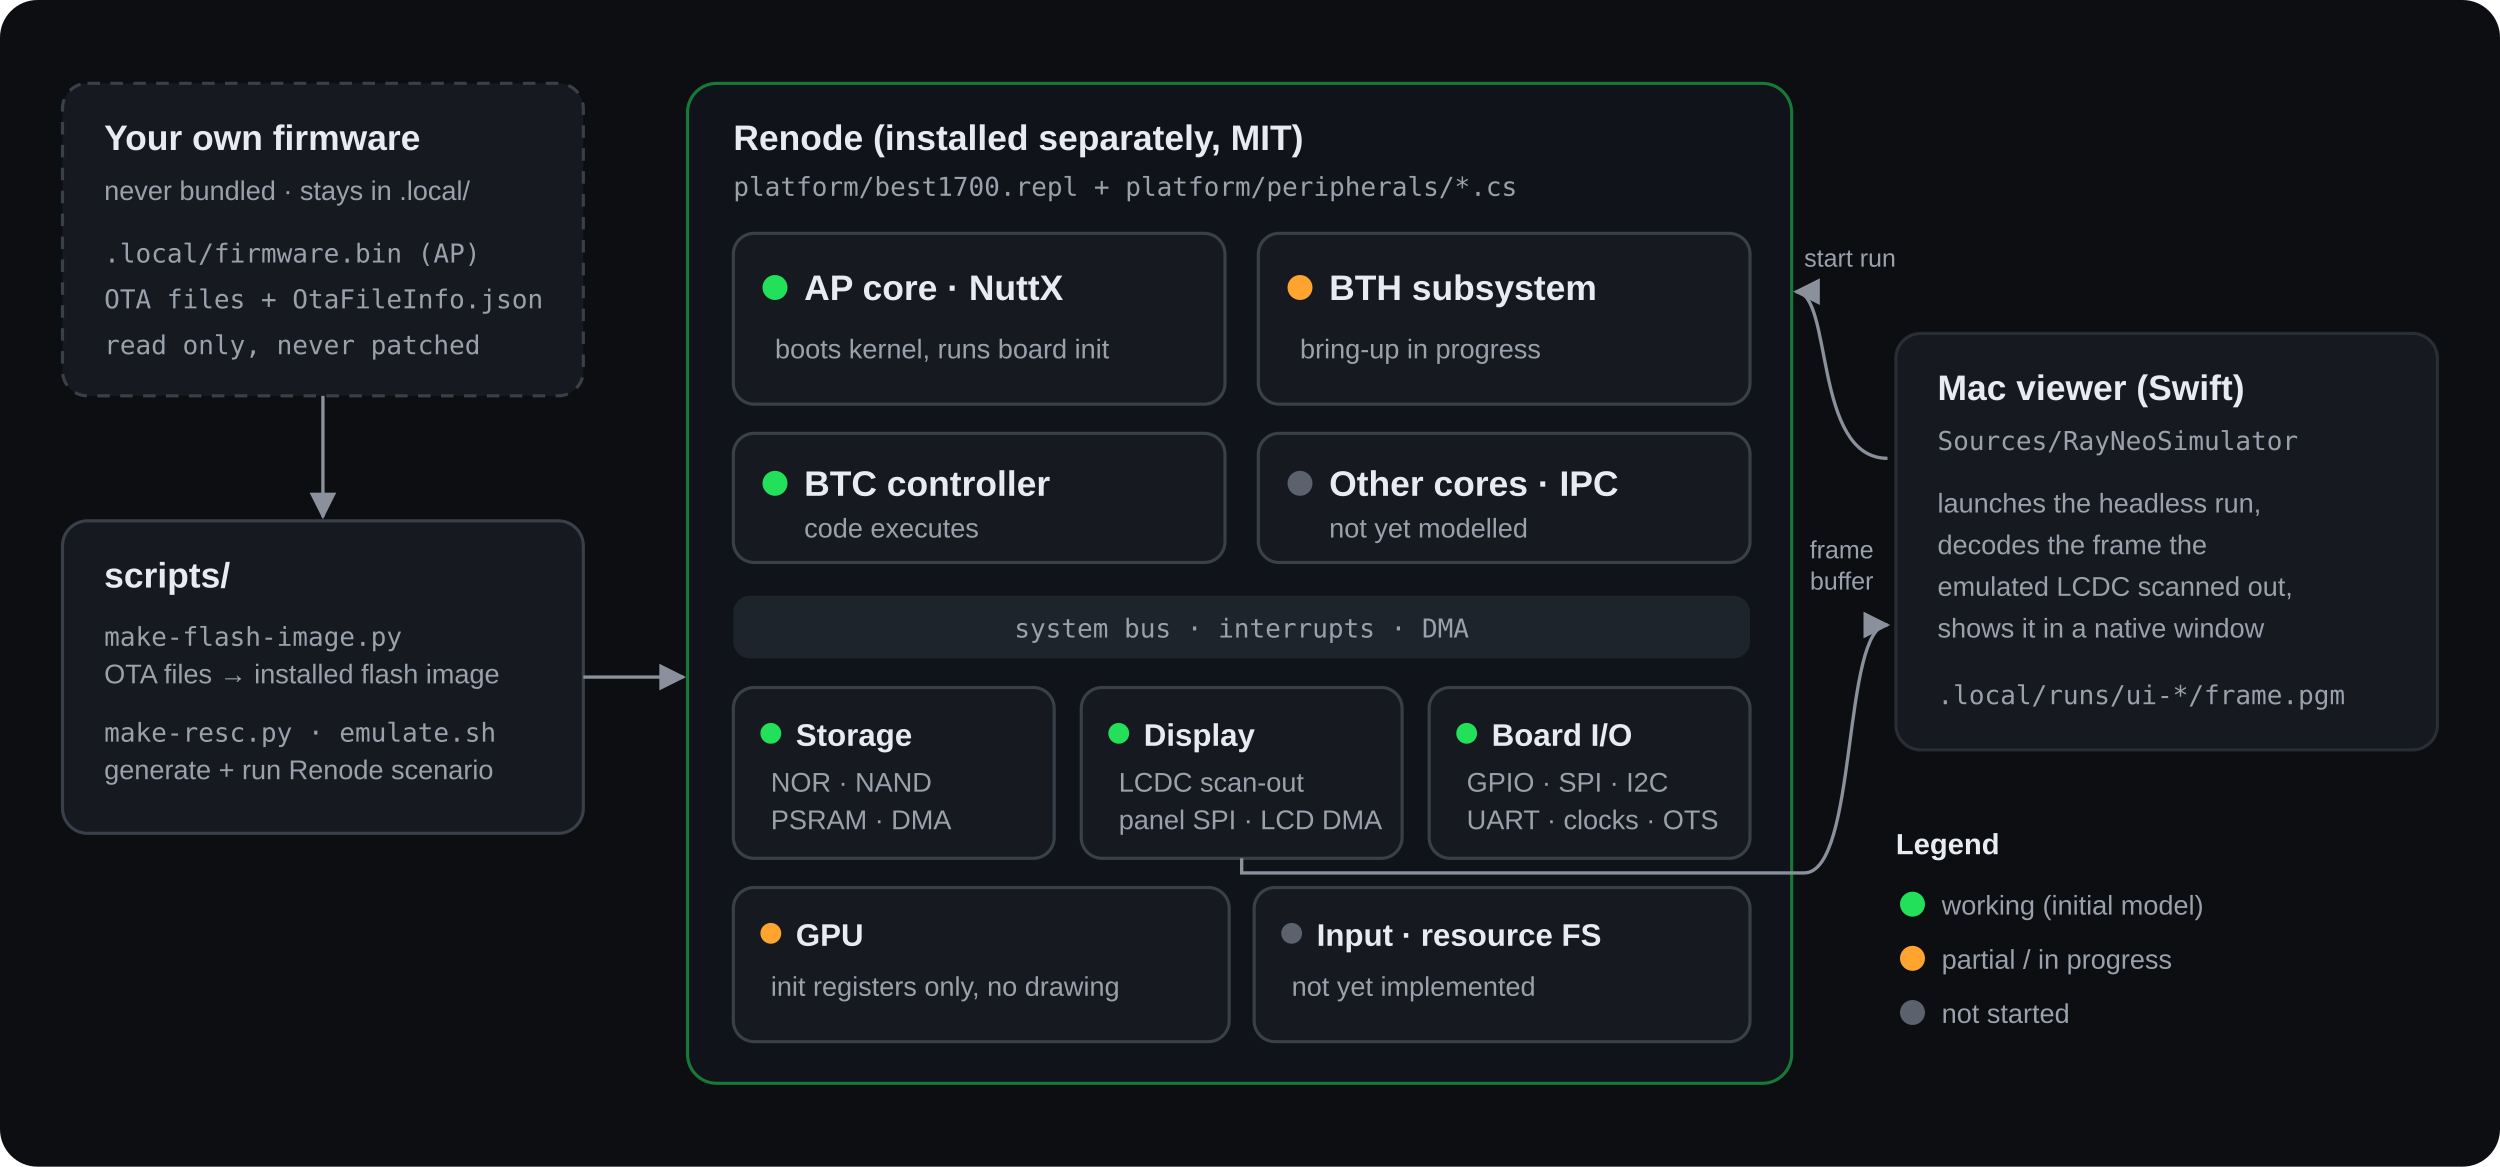
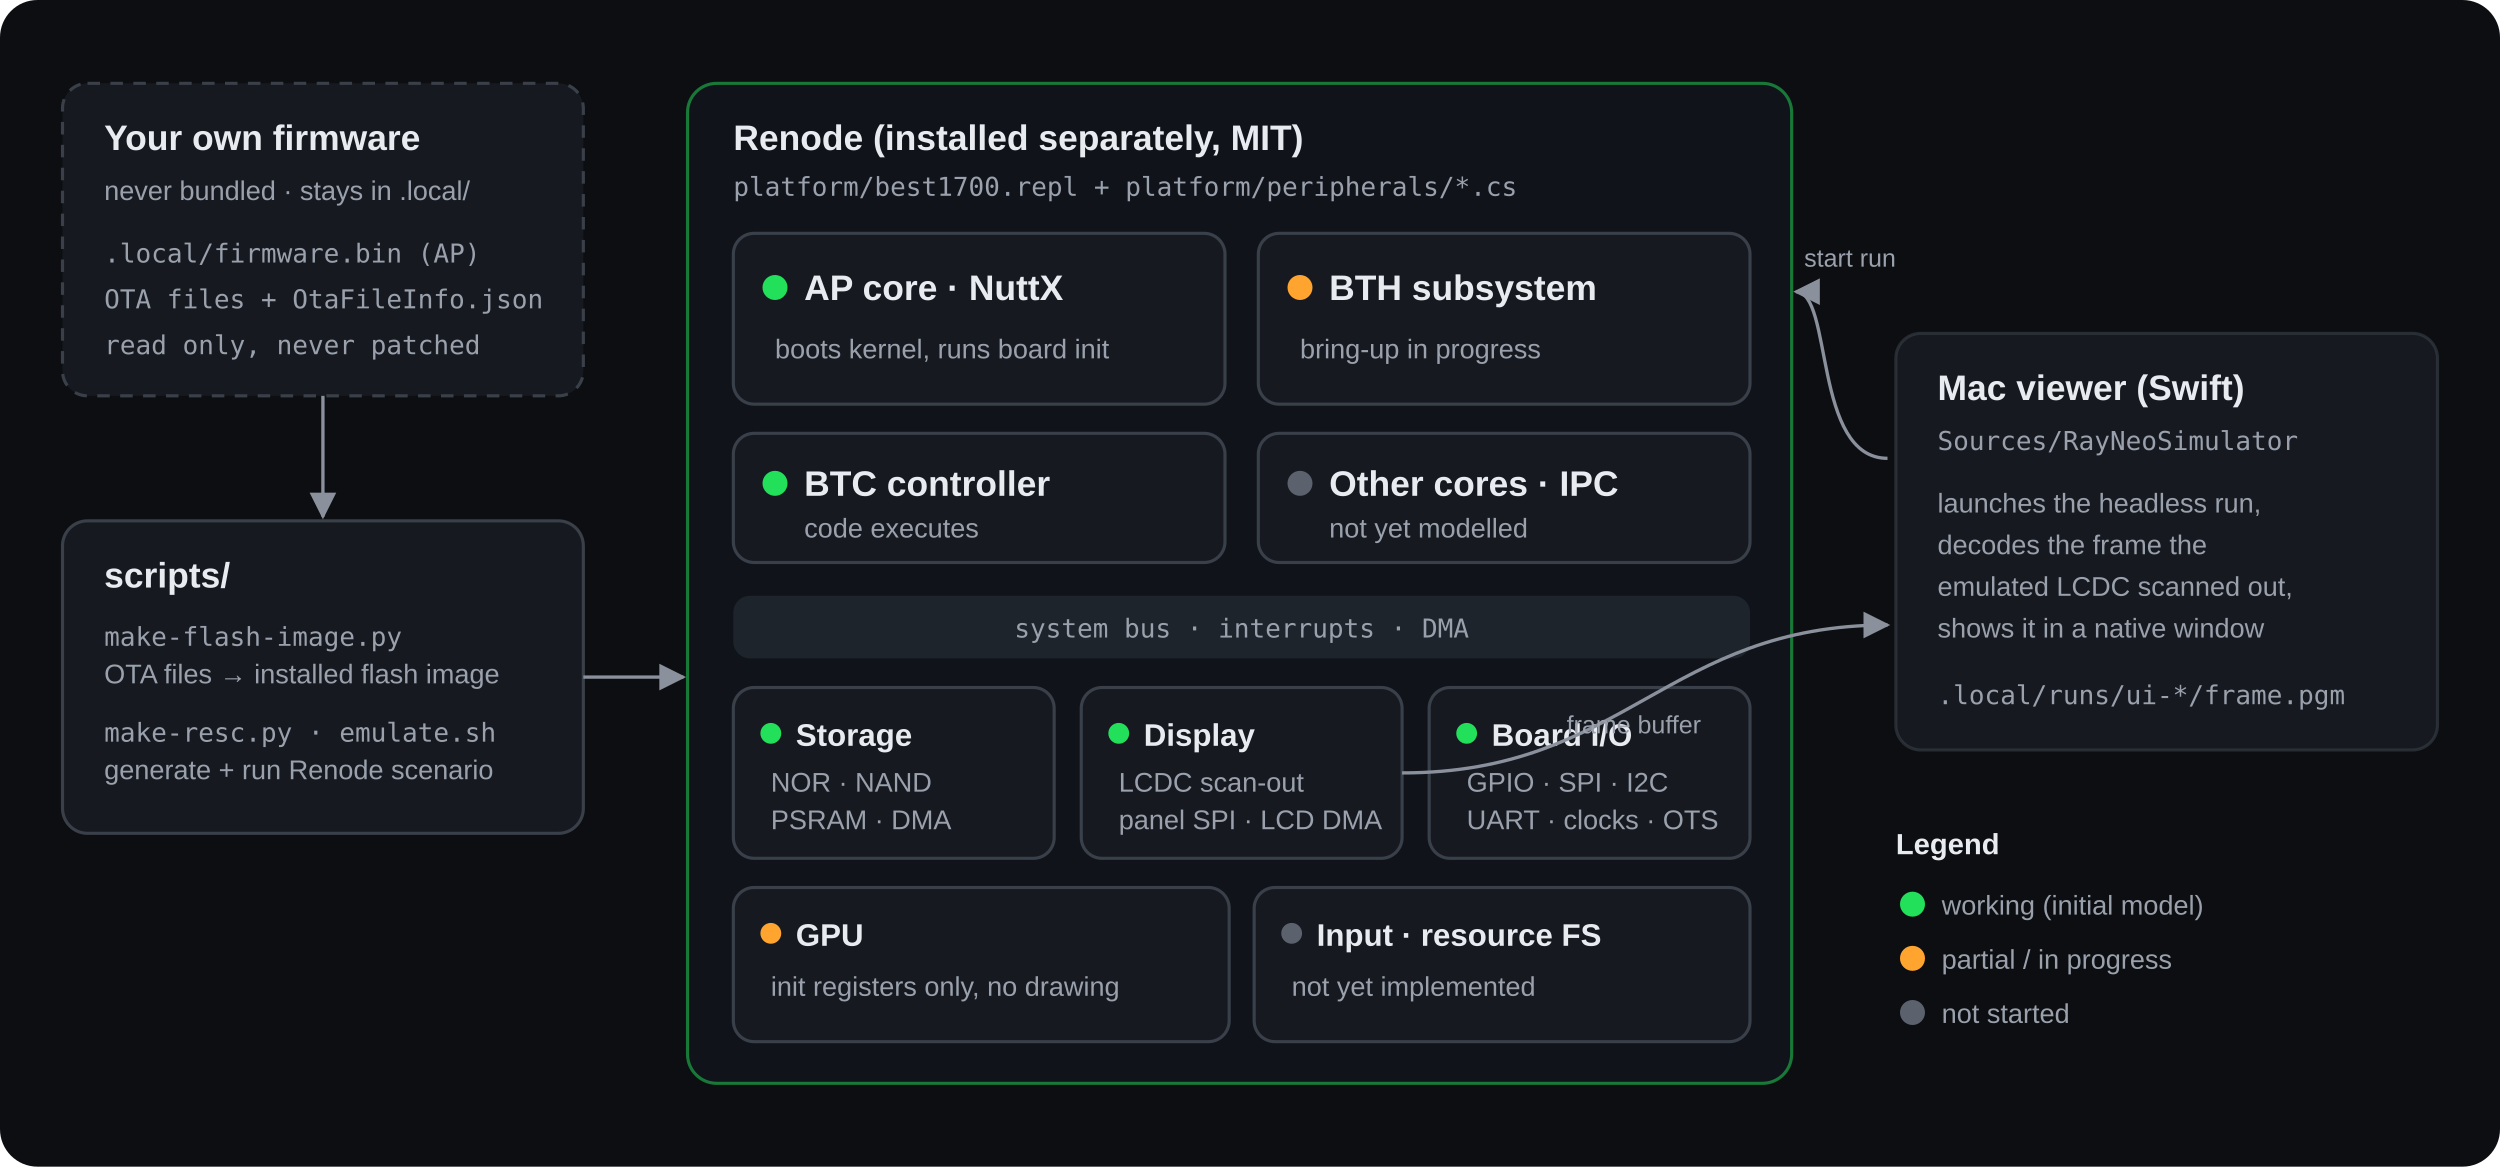
<svg xmlns="http://www.w3.org/2000/svg" width="1200" height="560" viewBox="0 0 1200 560" font-family="-apple-system, BlinkMacSystemFont, 'Segoe UI', 'Helvetica Neue', Arial, sans-serif">
  <defs>
    <marker id="ar" viewBox="0 0 10 10" refX="9" refY="5" markerWidth="8" markerHeight="8" orient="auto-start-reverse">
      <path d="M0 0 L10 5 L0 10 z" fill="#8A919C" />
    </marker>
    <style>
.box{fill:#161A20;stroke:#3A4049;stroke-width:1.5}
.t{fill:#E8EBF0;font-size:17px;font-weight:600}
.s{fill:#9AA1AC;font-size:13px}
.m{fill:#9AA1AC;font-size:12.5px;font-family:ui-monospace,SFMono-Regular,Menlo,Consolas,monospace}
.ok{fill:#22E05A}.wip{fill:#FFA42E}.no{fill:#5B626D}
.l{stroke:#8A919C;stroke-width:1.6;fill:none}
</style>
  </defs>
  <rect width="1200" height="560" rx="18" fill="#0C0E11" />
  <rect class="box" x="30" y="40" width="250" height="150" rx="12" stroke-dasharray="6 5" />
  <text class="t" x="50" y="72">Your own firmware</text>
  <text class="s" x="50" y="96">never bundled · stays in .local/</text>
  <text class="m" x="50" y="126">.local/firmware.bin (AP)</text>
  <text class="m" x="50" y="148">OTA files + OtaFileInfo.json</text>
  <text class="m" x="50" y="170">read only, never patched</text>
  <rect class="box" x="30" y="250" width="250" height="150" rx="12" />
  <text class="t" x="50" y="282">scripts/</text>
  <text class="m" x="50" y="310">make-flash-image.py</text>
  <text class="s" x="50" y="328">OTA files → installed flash image</text>
  <text class="m" x="50" y="356">make-resc.py · emulate.sh</text>
  <text class="s" x="50" y="374">generate + run Renode scenario</text>
  <path class="l" d="M155 190 V248" marker-end="url(#ar)" />
  <rect x="330" y="40" width="530" height="480" rx="14" fill="#10141A" stroke="#22E05A" stroke-opacity=".5" stroke-width="1.5" />
  <text class="t" x="352" y="72">Renode (installed separately, MIT)</text>
  <text class="m" x="352" y="94">platform/best1700.repl + platform/peripherals/*.cs</text>
  <rect class="box" x="352" y="112" width="236" height="82" rx="10" />
  <circle class="ok" cx="372" cy="138" r="6" />
  <text class="t" x="386" y="144">AP core · NuttX</text>
  <text class="s" x="372" y="172">boots kernel, runs board init</text>
  <rect class="box" x="604" y="112" width="236" height="82" rx="10" />
  <circle class="wip" cx="624" cy="138" r="6" />
  <text class="t" x="638" y="144">BTH subsystem</text>
  <text class="s" x="624" y="172">bring-up in progress</text>
  <rect class="box" x="352" y="208" width="236" height="62" rx="10" />
  <circle class="ok" cx="372" cy="232" r="6" />
  <text class="t" x="386" y="238">BTC controller</text>
  <text class="s" x="386" y="258">code executes</text>
  <rect class="box" x="604" y="208" width="236" height="62" rx="10" />
  <circle class="no" cx="624" cy="232" r="6" />
  <text class="t" x="638" y="238">Other cores · IPC</text>
  <text class="s" x="638" y="258">not yet modelled</text>
  <rect x="352" y="286" width="488" height="30" rx="8" fill="#1E242C" />
  <text class="m" x="596" y="306" text-anchor="middle">system bus · interrupts · DMA</text>
  <g>
    <rect class="box" x="352" y="330" width="154" height="82" rx="10" />
    <circle class="ok" cx="370" cy="352" r="5" />
    <text class="t" x="382" y="358" style="font-size:15px">Storage</text>
    <text class="s" x="370" y="380">NOR · NAND</text>
    <text class="s" x="370" y="398">PSRAM · DMA</text>
    <rect class="box" x="519" y="330" width="154" height="82" rx="10" />
    <circle class="ok" cx="537" cy="352" r="5" />
    <text class="t" x="549" y="358" style="font-size:15px">Display</text>
    <text class="s" x="537" y="380">LCDC scan-out</text>
    <text class="s" x="537" y="398">panel SPI · LCD DMA</text>
    <rect class="box" x="686" y="330" width="154" height="82" rx="10" />
    <circle class="ok" cx="704" cy="352" r="5" />
    <text class="t" x="716" y="358" style="font-size:15px">Board I/O</text>
    <text class="s" x="704" y="380">GPIO · SPI · I2C</text>
    <text class="s" x="704" y="398">UART · clocks · OTS</text>
    <rect class="box" x="352" y="426" width="238" height="74" rx="10" />
    <circle class="wip" cx="370" cy="448" r="5" />
    <text class="t" x="382" y="454" style="font-size:15px">GPU</text>
    <text class="s" x="370" y="478">init registers only, no drawing</text>
    <rect class="box" x="602" y="426" width="238" height="74" rx="10" />
    <circle class="no" cx="620" cy="448" r="5" />
    <text class="t" x="632" y="454" style="font-size:15px">Input · resource FS</text>
    <text class="s" x="620" y="478">not yet implemented</text>
  </g>
  <path class="l" d="M280 325 H328" marker-end="url(#ar)" />
  <rect class="box" x="910" y="160" width="260" height="200" rx="12" stroke="#2E8BFF" stroke-opacity=".6" />
  <text class="t" x="930" y="192">Mac viewer (Swift)</text>
  <text class="m" x="930" y="216">Sources/RayNeoSimulator</text>
  <text class="s" x="930" y="246">launches the headless run,</text>
  <text class="s" x="930" y="266">decodes the frame the</text>
  <text class="s" x="930" y="286">emulated LCDC scanned out,</text>
  <text class="s" x="930" y="306">shows it in a native window</text>
  <text class="m" x="930" y="338">.local/runs/ui-*/frame.pgm</text>
-   <path class="l" d="M596 412 V419 H866 C892 419 884 300 906 300" marker-end="url(#ar)" />
-   <text class="s" x="884" y="268" text-anchor="middle" style="font-size:12px">frame</text>
-   <text class="s" x="884" y="283" text-anchor="middle" style="font-size:12px">buffer</text>
+   <path class="l" d="M673 371 C780 371 800 300 906 300" marker-end="url(#ar)" />
+   <text class="s" x="752" y="352" style="font-size:12px">frame buffer</text>
  <path class="l" d="M906 220 C870 220 880 140 862 140" marker-end="url(#ar)" />
  <text class="s" x="866" y="128" style="font-size:12px">start run</text>
  <g transform="translate(910,410)">
    <text class="t" x="0" y="0" style="font-size:14px">Legend</text>
    <circle class="ok" cx="8" cy="24" r="6" />
    <text class="s" x="22" y="29">working (initial model)</text>
    <circle class="wip" cx="8" cy="50" r="6" />
    <text class="s" x="22" y="55">partial / in progress</text>
    <circle class="no" cx="8" cy="76" r="6" />
    <text class="s" x="22" y="81">not started</text>
  </g>
</svg>
